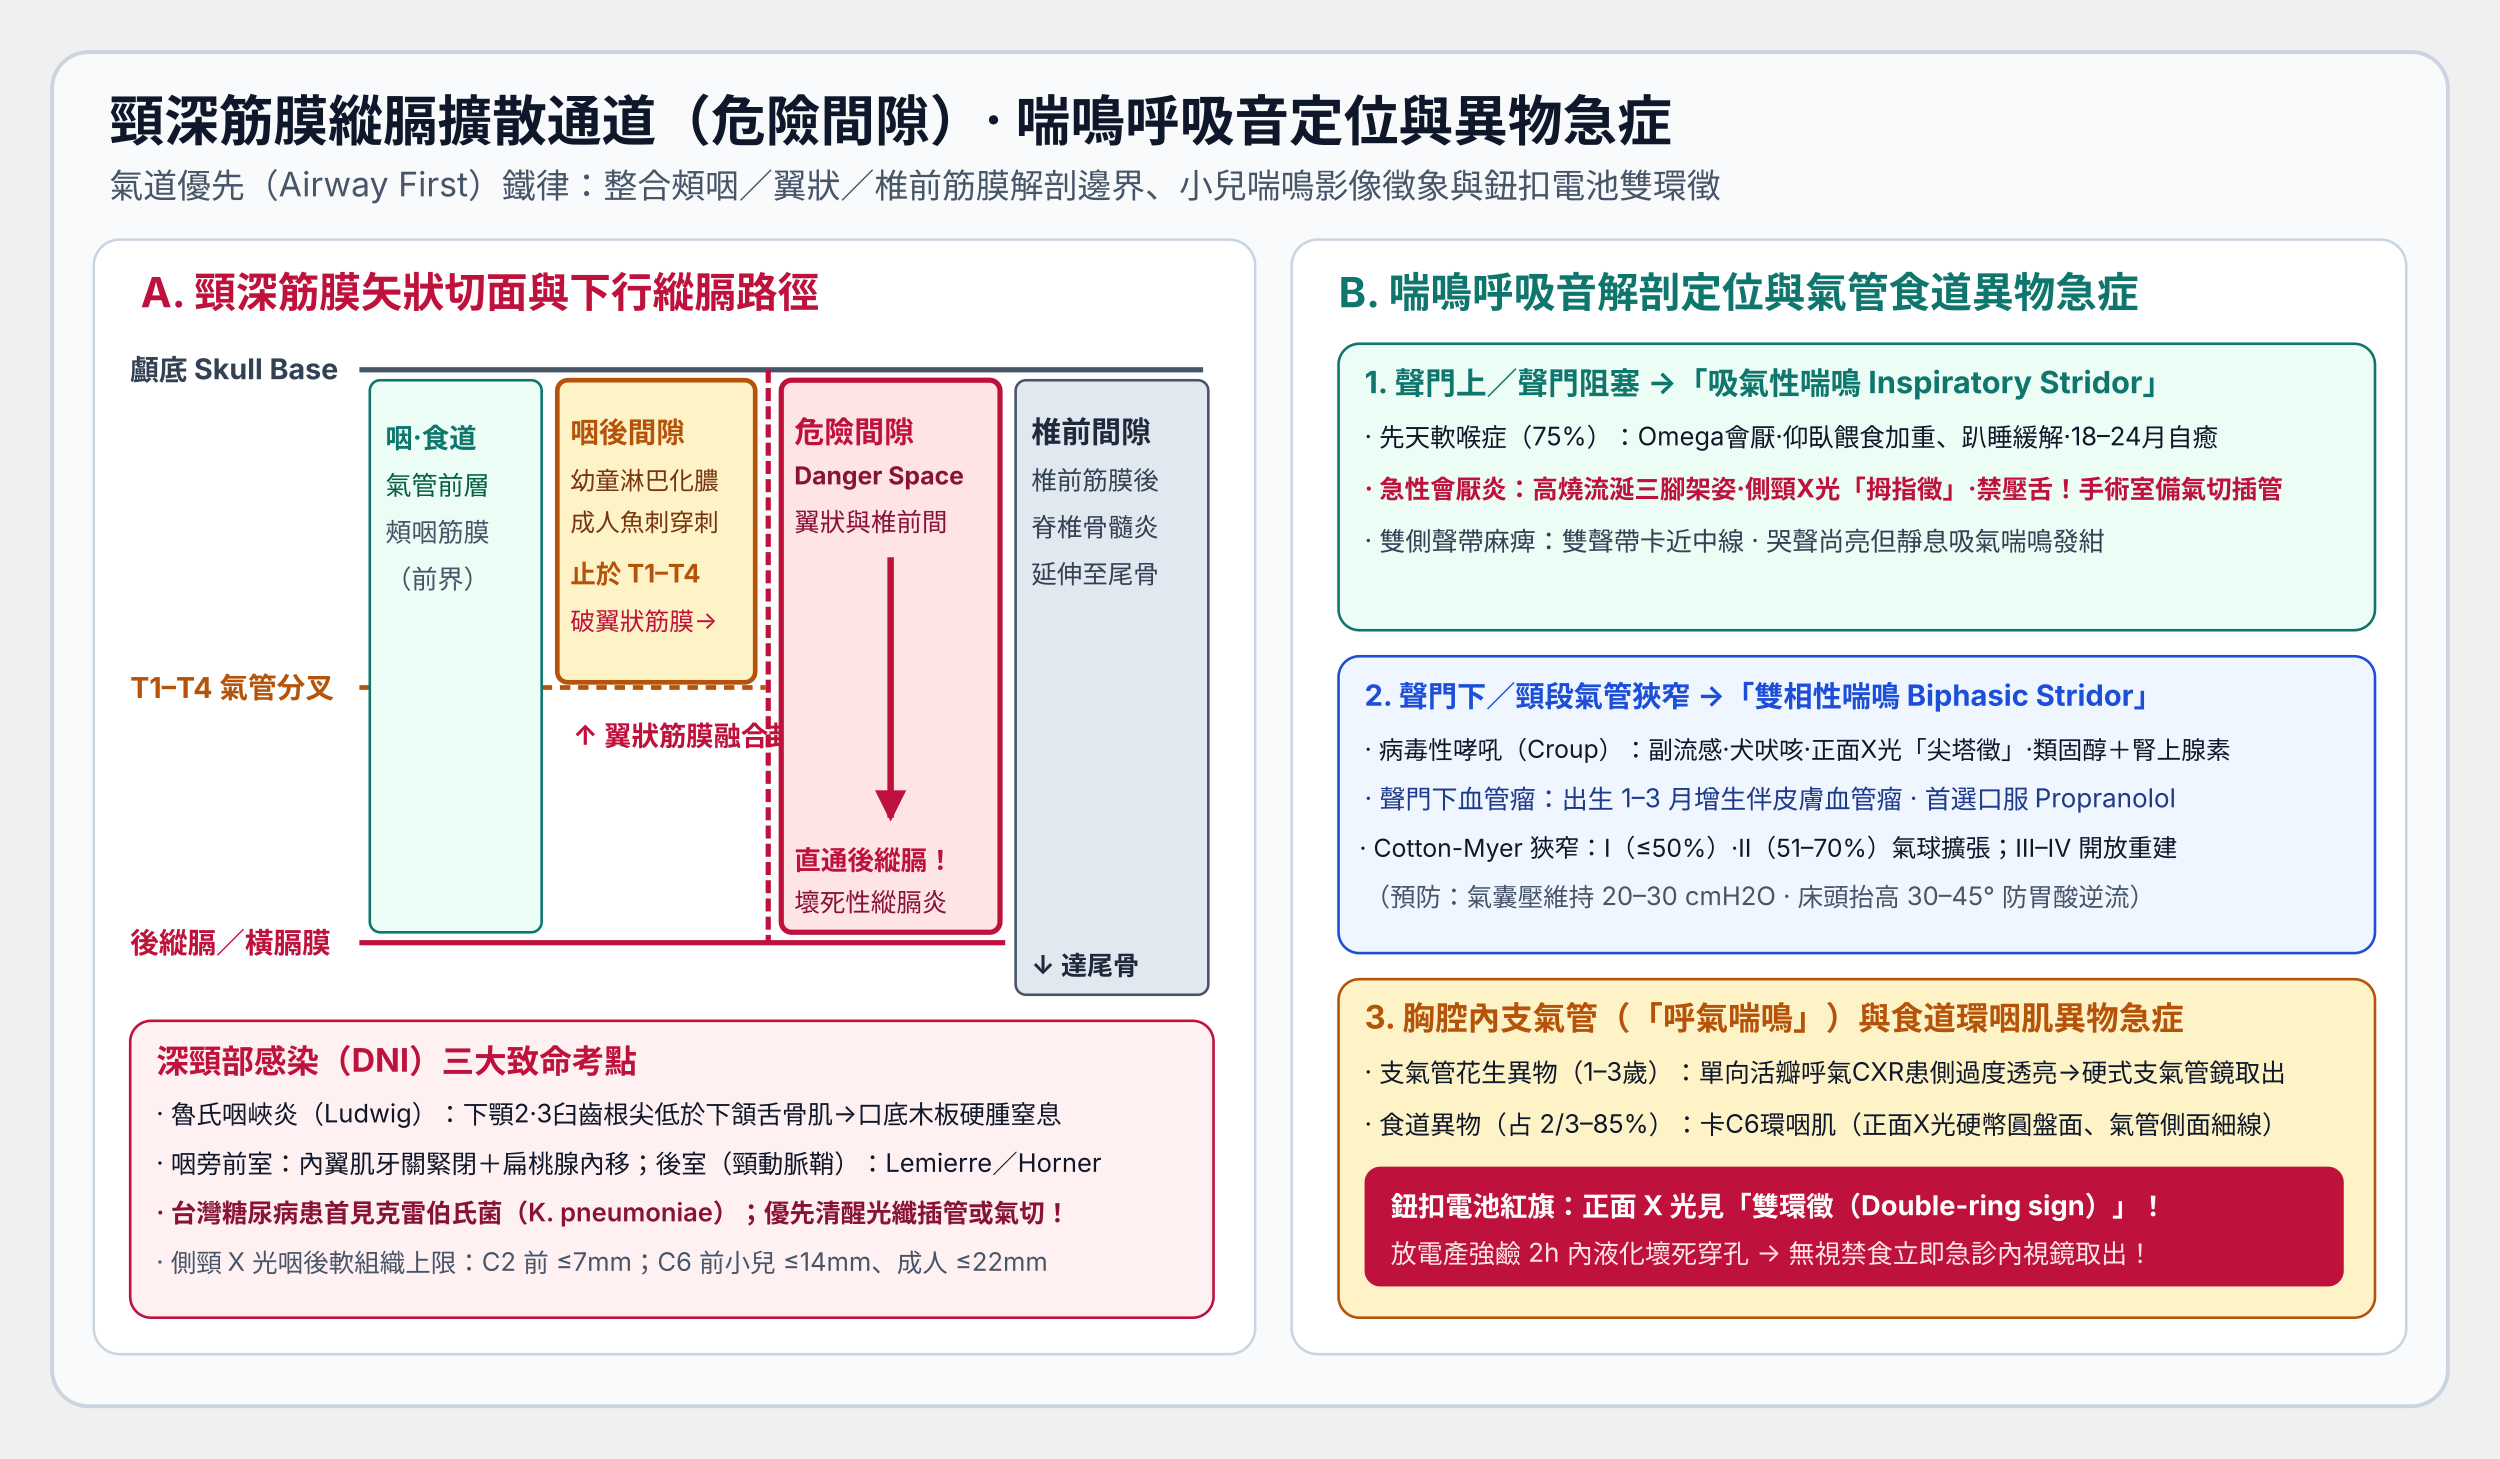
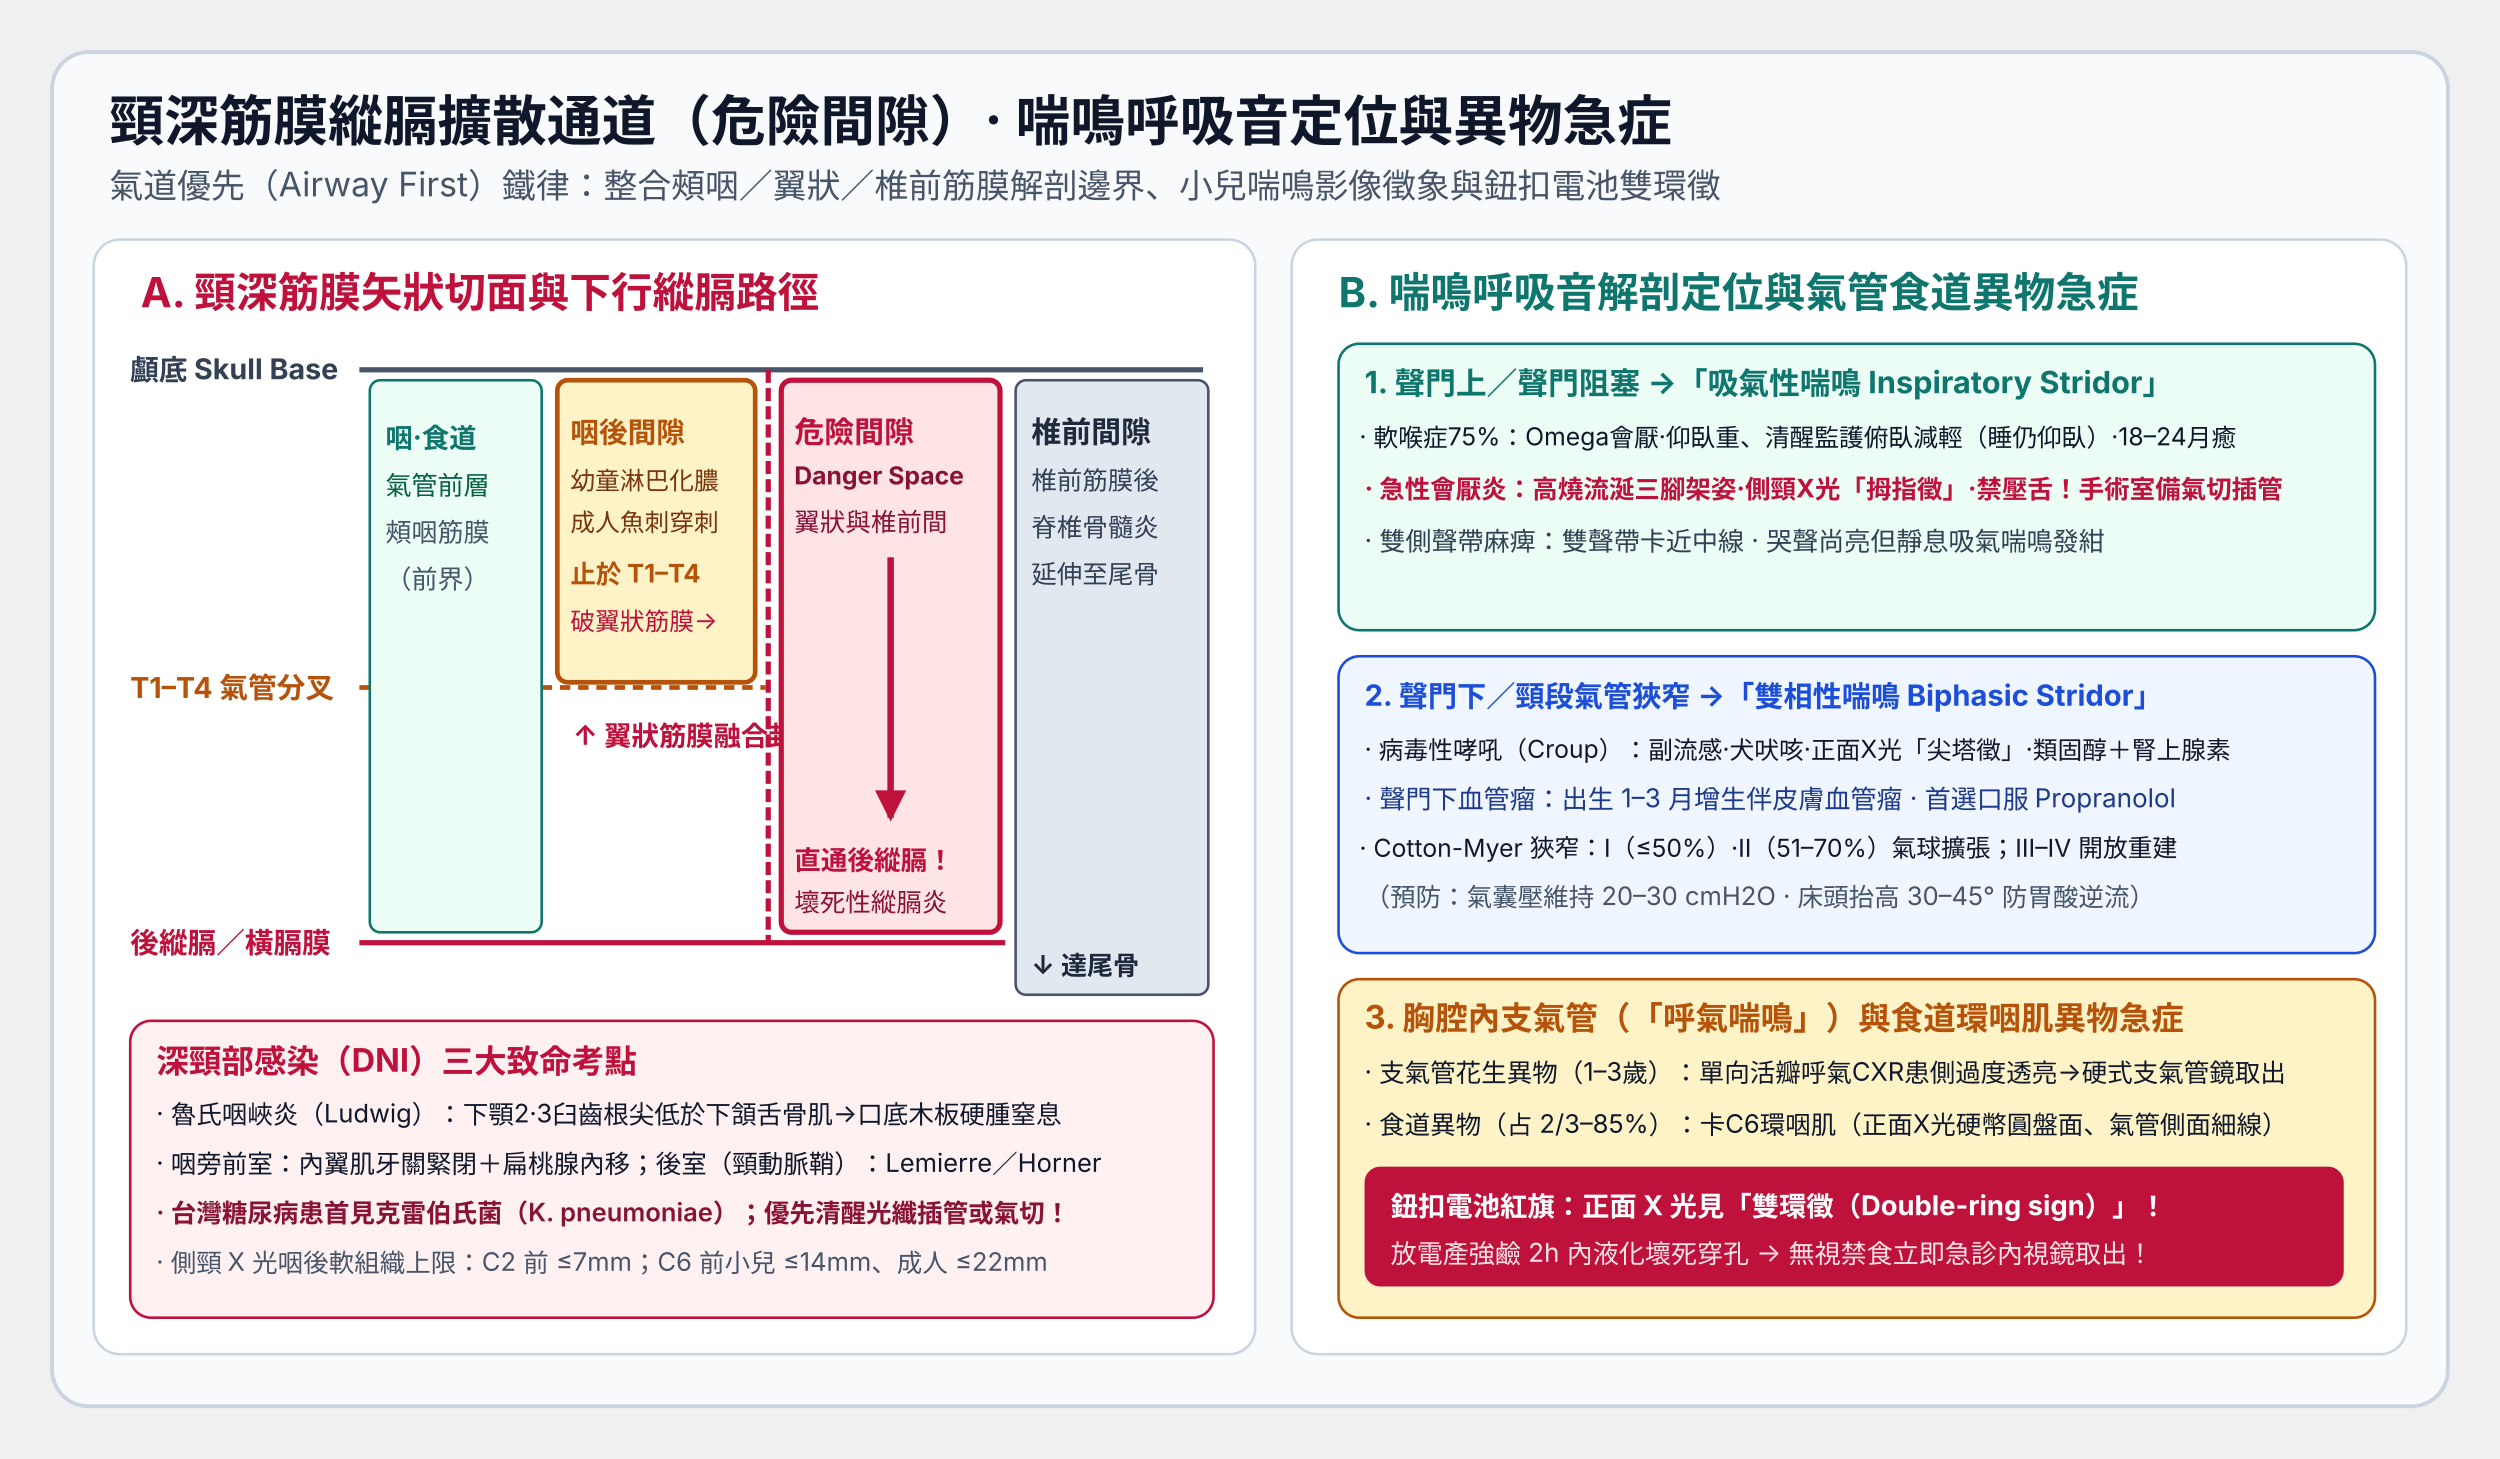
<svg xmlns="http://www.w3.org/2000/svg" viewBox="0 0 960 560" width="960" height="560" role="img" aria-labelledby="t-ent09 d-ent09">
  <defs>
    <marker id="arr-red9" viewBox="0 0 10 10" refX="8" refY="5" markerWidth="6" markerHeight="6" orient="auto-start-reverse">
      <path d="M1 1 L9 5 L1 9 Z" fill="#be123c" />
    </marker>
  </defs>
  <g font-family="system-ui, -apple-system, 'Noto Sans TC', sans-serif">
    <rect x="20" y="20" width="920" height="520" rx="14" fill="#f8fafc" stroke="#cbd5e1" stroke-width="1.5" />
    <text x="42" y="54" font-size="21" font-weight="700" fill="#0f172a">頸深筋膜縱膈擴散通道（危險間隙）· 喘鳴呼吸音定位與異物急症</text>
    <text x="42" y="76" font-size="13" fill="#475569">氣道優先（Airway First）鐵律：整合頰咽／翼狀／椎前筋膜解剖邊界、小兒喘鳴影像徵象與鈕扣電池雙環徵</text>
    <rect x="36" y="92" width="446" height="428" rx="10" fill="#ffffff" stroke="#cbd5e1" />
    <text x="54" y="118" font-size="16" font-weight="700" fill="#be123c">A. 頸深筋膜矢狀切面與下行縱膈路徑</text>
    <text x="50" y="146" font-size="11" font-weight="700" fill="#334155">顱底 Skull Base</text>
    <line x1="138" y1="142" x2="462" y2="142" stroke="#475569" stroke-width="2" />
    <text x="50" y="268" font-size="11" font-weight="700" fill="#b45309">T1–T4 氣管分叉</text>
    <line x1="138" y1="264" x2="294" y2="264" stroke="#b45309" stroke-width="1.8" stroke-dasharray="4 3" />
    <text x="50" y="366" font-size="11" font-weight="700" fill="#be123c">後縱膈／橫膈膜</text>
    <line x1="138" y1="362" x2="386" y2="362" stroke="#be123c" stroke-width="2" />
    <rect x="142" y="146" width="66" height="212" rx="4" fill="#ecfdf5" stroke="#0f766e" />
    <text x="148" y="172" font-size="10.5" font-weight="700" fill="#0f766e">咽·食道</text>
    <text x="148" y="190" font-size="10" fill="#065f46">氣管前層</text>
    <text x="148" y="208" font-size="10" fill="#475569">頰咽筋膜</text>
    <text x="148" y="226" font-size="10" fill="#475569">（前界）</text>
    <rect x="214" y="146" width="76" height="116" rx="4" fill="#fef3c7" stroke="#b45309" stroke-width="1.8" />
    <text x="219" y="170" font-size="11" font-weight="700" fill="#b45309">咽後間隙</text>
    <text x="219" y="188" font-size="9.5" fill="#78350f">幼童淋巴化膿</text>
    <text x="219" y="204" font-size="9.5" fill="#78350f">成人魚刺穿刺</text>
    <text x="219" y="224" font-size="9.8" font-weight="700" fill="#b45309">止於 T1–T4</text>
    <text x="219" y="242" font-size="9.5" fill="#be123c">破翼狀筋膜→</text>
    <line x1="295" y1="142" x2="295" y2="362" stroke="#be123c" stroke-width="2" stroke-dasharray="5 2" />
    <text x="220" y="286" font-size="10.5" font-weight="700" fill="#be123c">↑ 翼狀筋膜融合封閉</text>
    <rect x="300" y="146" width="84" height="212" rx="4" fill="#ffe4e6" stroke="#be123c" stroke-width="2" />
    <text x="305" y="170" font-size="11.5" font-weight="700" fill="#be123c">危險間隙</text>
    <text x="305" y="186" font-size="9.5" font-weight="700" fill="#881337">Danger Space</text>
    <text x="305" y="204" font-size="9.8" fill="#881337">翼狀與椎前間</text>
    <line x1="342" y1="214" x2="342" y2="314" stroke="#be123c" stroke-width="2.5" marker-end="url(#arr-red9)" />
    <text x="305" y="334" font-size="10.2" font-weight="700" fill="#be123c">直通後縱膈！</text>
    <text x="305" y="350" font-size="9.8" fill="#881337">壞死性縱膈炎</text>
    <rect x="390" y="146" width="74" height="236" rx="4" fill="#e2e8f0" stroke="#475569" />
    <text x="396" y="170" font-size="11.5" font-weight="700" fill="#1e293b">椎前間隙</text>
    <text x="396" y="188" font-size="9.8" fill="#334155">椎前筋膜後</text>
    <text x="396" y="206" font-size="9.8" fill="#334155">脊椎骨髓炎</text>
    <text x="396" y="224" font-size="9.8" fill="#334155">延伸至尾骨</text>
    <text x="396" y="374" font-size="10" font-weight="700" fill="#1e293b">↓ 達尾骨</text>
    <rect x="50" y="392" width="416" height="114" rx="8" fill="#fff1f2" stroke="#be123c" />
    <text x="60" y="412" font-size="12.5" font-weight="700" fill="#be123c">深頸部感染（DNI）三大致命考點</text>
    <text x="60" y="431" font-size="9.8" fill="#0f172a">· 魯氏咽峽炎（Ludwig）：下顎2·3臼齒根尖低於下頷舌骨肌→口底木板硬腫窒息</text>
    <text x="60" y="450" font-size="9.8" fill="#0f172a">· 咽旁前室：內翼肌牙關緊閉＋扁桃腺內移；後室（頸動脈鞘）：Lemierre／Horner</text>
    <text x="60" y="469" font-size="9.8" fill="#881337" font-weight="600">· 台灣糖尿病患首見克雷伯氏菌（K. pneumoniae）；優先清醒光纖插管或氣切！</text>
    <text x="60" y="488" font-size="9.8" fill="#475569">· 側頸 X 光咽後軟組織上限：C2 前 ≤7mm；C6 前小兒 ≤14mm、成人 ≤22mm</text>
    <rect x="496" y="92" width="428" height="428" rx="10" fill="#ffffff" stroke="#cbd5e1" />
    <text x="514" y="118" font-size="16" font-weight="700" fill="#0f766e">B. 喘鳴呼吸音解剖定位與氣管食道異物急症</text>
    <rect x="514" y="132" width="398" height="110" rx="8" fill="#ecfdf5" stroke="#0f766e" />
    <text x="524" y="151" font-size="11.8" font-weight="700" fill="#0f766e">1. 聲門上／聲門阻塞 →「吸氣性喘鳴 Inspiratory Stridor」</text>
-     <text x="524" y="171" font-size="9.8" fill="#0f172a">· 先天軟喉症（75%）：Omega會厭·仰臥餵食加重、趴睡緩解·18–24月自癒</text>
+     <text x="522" y="171" font-size="9.5" fill="#0f172a">· 軟喉症75%：Omega會厭·仰臥重、清醒監護俯臥減輕（睡仍仰臥）·18–24月癒</text>
    <text x="524" y="191" font-size="9.8" fill="#be123c" font-weight="700">· 急性會厭炎：高燒流涎三腳架姿·側頸X光「拇指徵」·禁壓舌！手術室備氣切插管</text>
    <text x="524" y="211" font-size="10" fill="#334155">· 雙側聲帶麻痺：雙聲帶卡近中線 · 哭聲尚亮但靜息吸氣喘鳴發紺</text>
    <rect x="514" y="252" width="398" height="114" rx="8" fill="#eff6ff" stroke="#1d4ed8" />
    <text x="524" y="271" font-size="11.2" font-weight="700" fill="#1d4ed8">2. 聲門下／頸段氣管狹窄 →「雙相性喘鳴 Biphasic Stridor」</text>
    <text x="524" y="291" font-size="9.5" fill="#0f172a">· 病毒性哮吼（Croup）：副流感·犬吠咳·正面X光「尖塔徵」·類固醇＋腎上腺素</text>
    <text x="524" y="310" font-size="10" fill="#1e3a8a">· 聲門下血管瘤：出生 1–3 月增生伴皮膚血管瘤 · 首選口服 Propranolol</text>
    <text x="522" y="329" font-size="9.5" fill="#0f172a">· Cotton-Myer 狹窄：I（≤50%）·II（51–70%）氣球擴張；III–IV 開放重建</text>
    <text x="524" y="348" font-size="9.8" fill="#475569">（預防：氣囊壓維持 20–30 cmH2O · 床頭抬高 30–45° 防胃酸逆流）</text>
    <rect x="514" y="376" width="398" height="130" rx="8" fill="#fef3c7" stroke="#b45309" />
    <text x="524" y="395" font-size="12.5" font-weight="700" fill="#b45309">3. 胸腔內支氣管（「呼氣喘鳴」）與食道環咽肌異物急症</text>
    <text x="524" y="415" font-size="9.8" fill="#0f172a">· 支氣管花生異物（1–3歲）：單向活瓣呼氣CXR患側過度透亮→硬式支氣管鏡取出</text>
    <text x="524" y="435" font-size="9.8" fill="#0f172a">· 食道異物（占 2/3–85%）：卡C6環咽肌（正面X光硬幣圓盤面、氣管側面細線）</text>
    <rect x="524" y="448" width="376" height="46" rx="6" fill="#be123c" />
    <text x="534" y="467" font-size="10.5" font-weight="700" fill="#ffffff">鈕扣電池紅旗：正面 X 光見「雙環徵（Double-ring sign）」！</text>
    <text x="534" y="485" font-size="10" fill="#ffe4e6">放電產強鹼 2h 內液化壞死穿孔 → 無視禁食立即急診內視鏡取出！</text>
  </g>
</svg>
